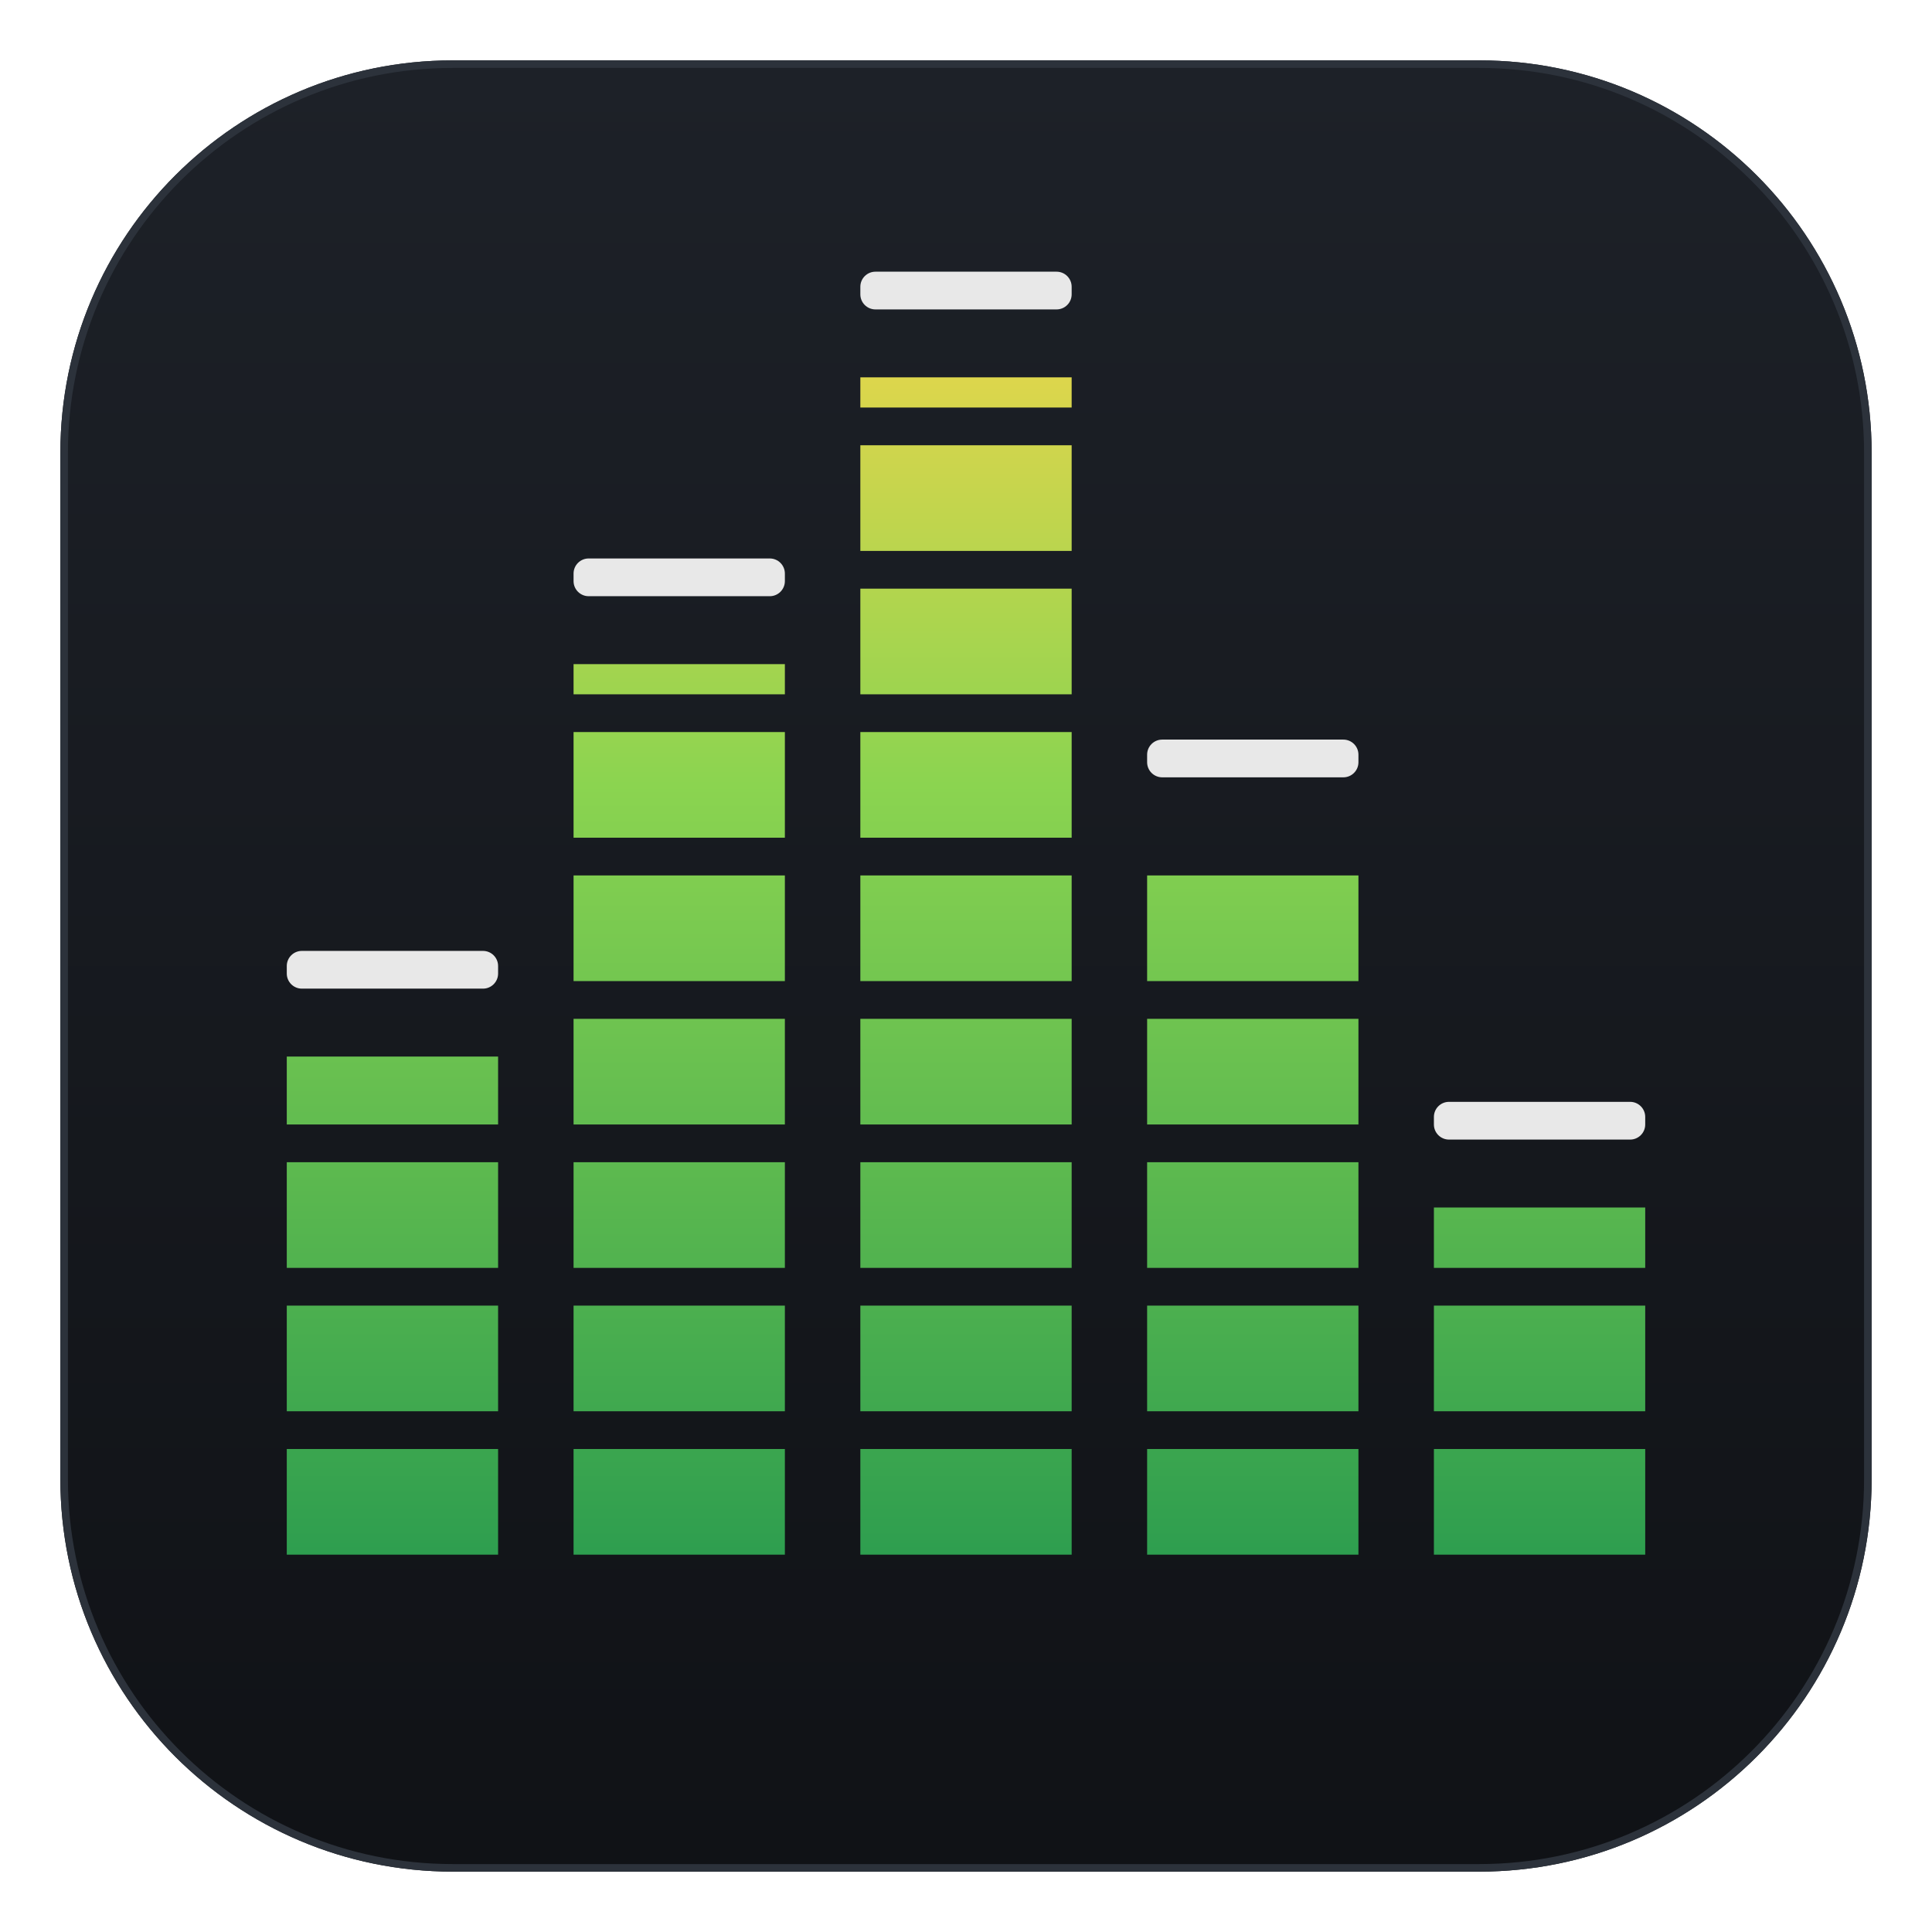
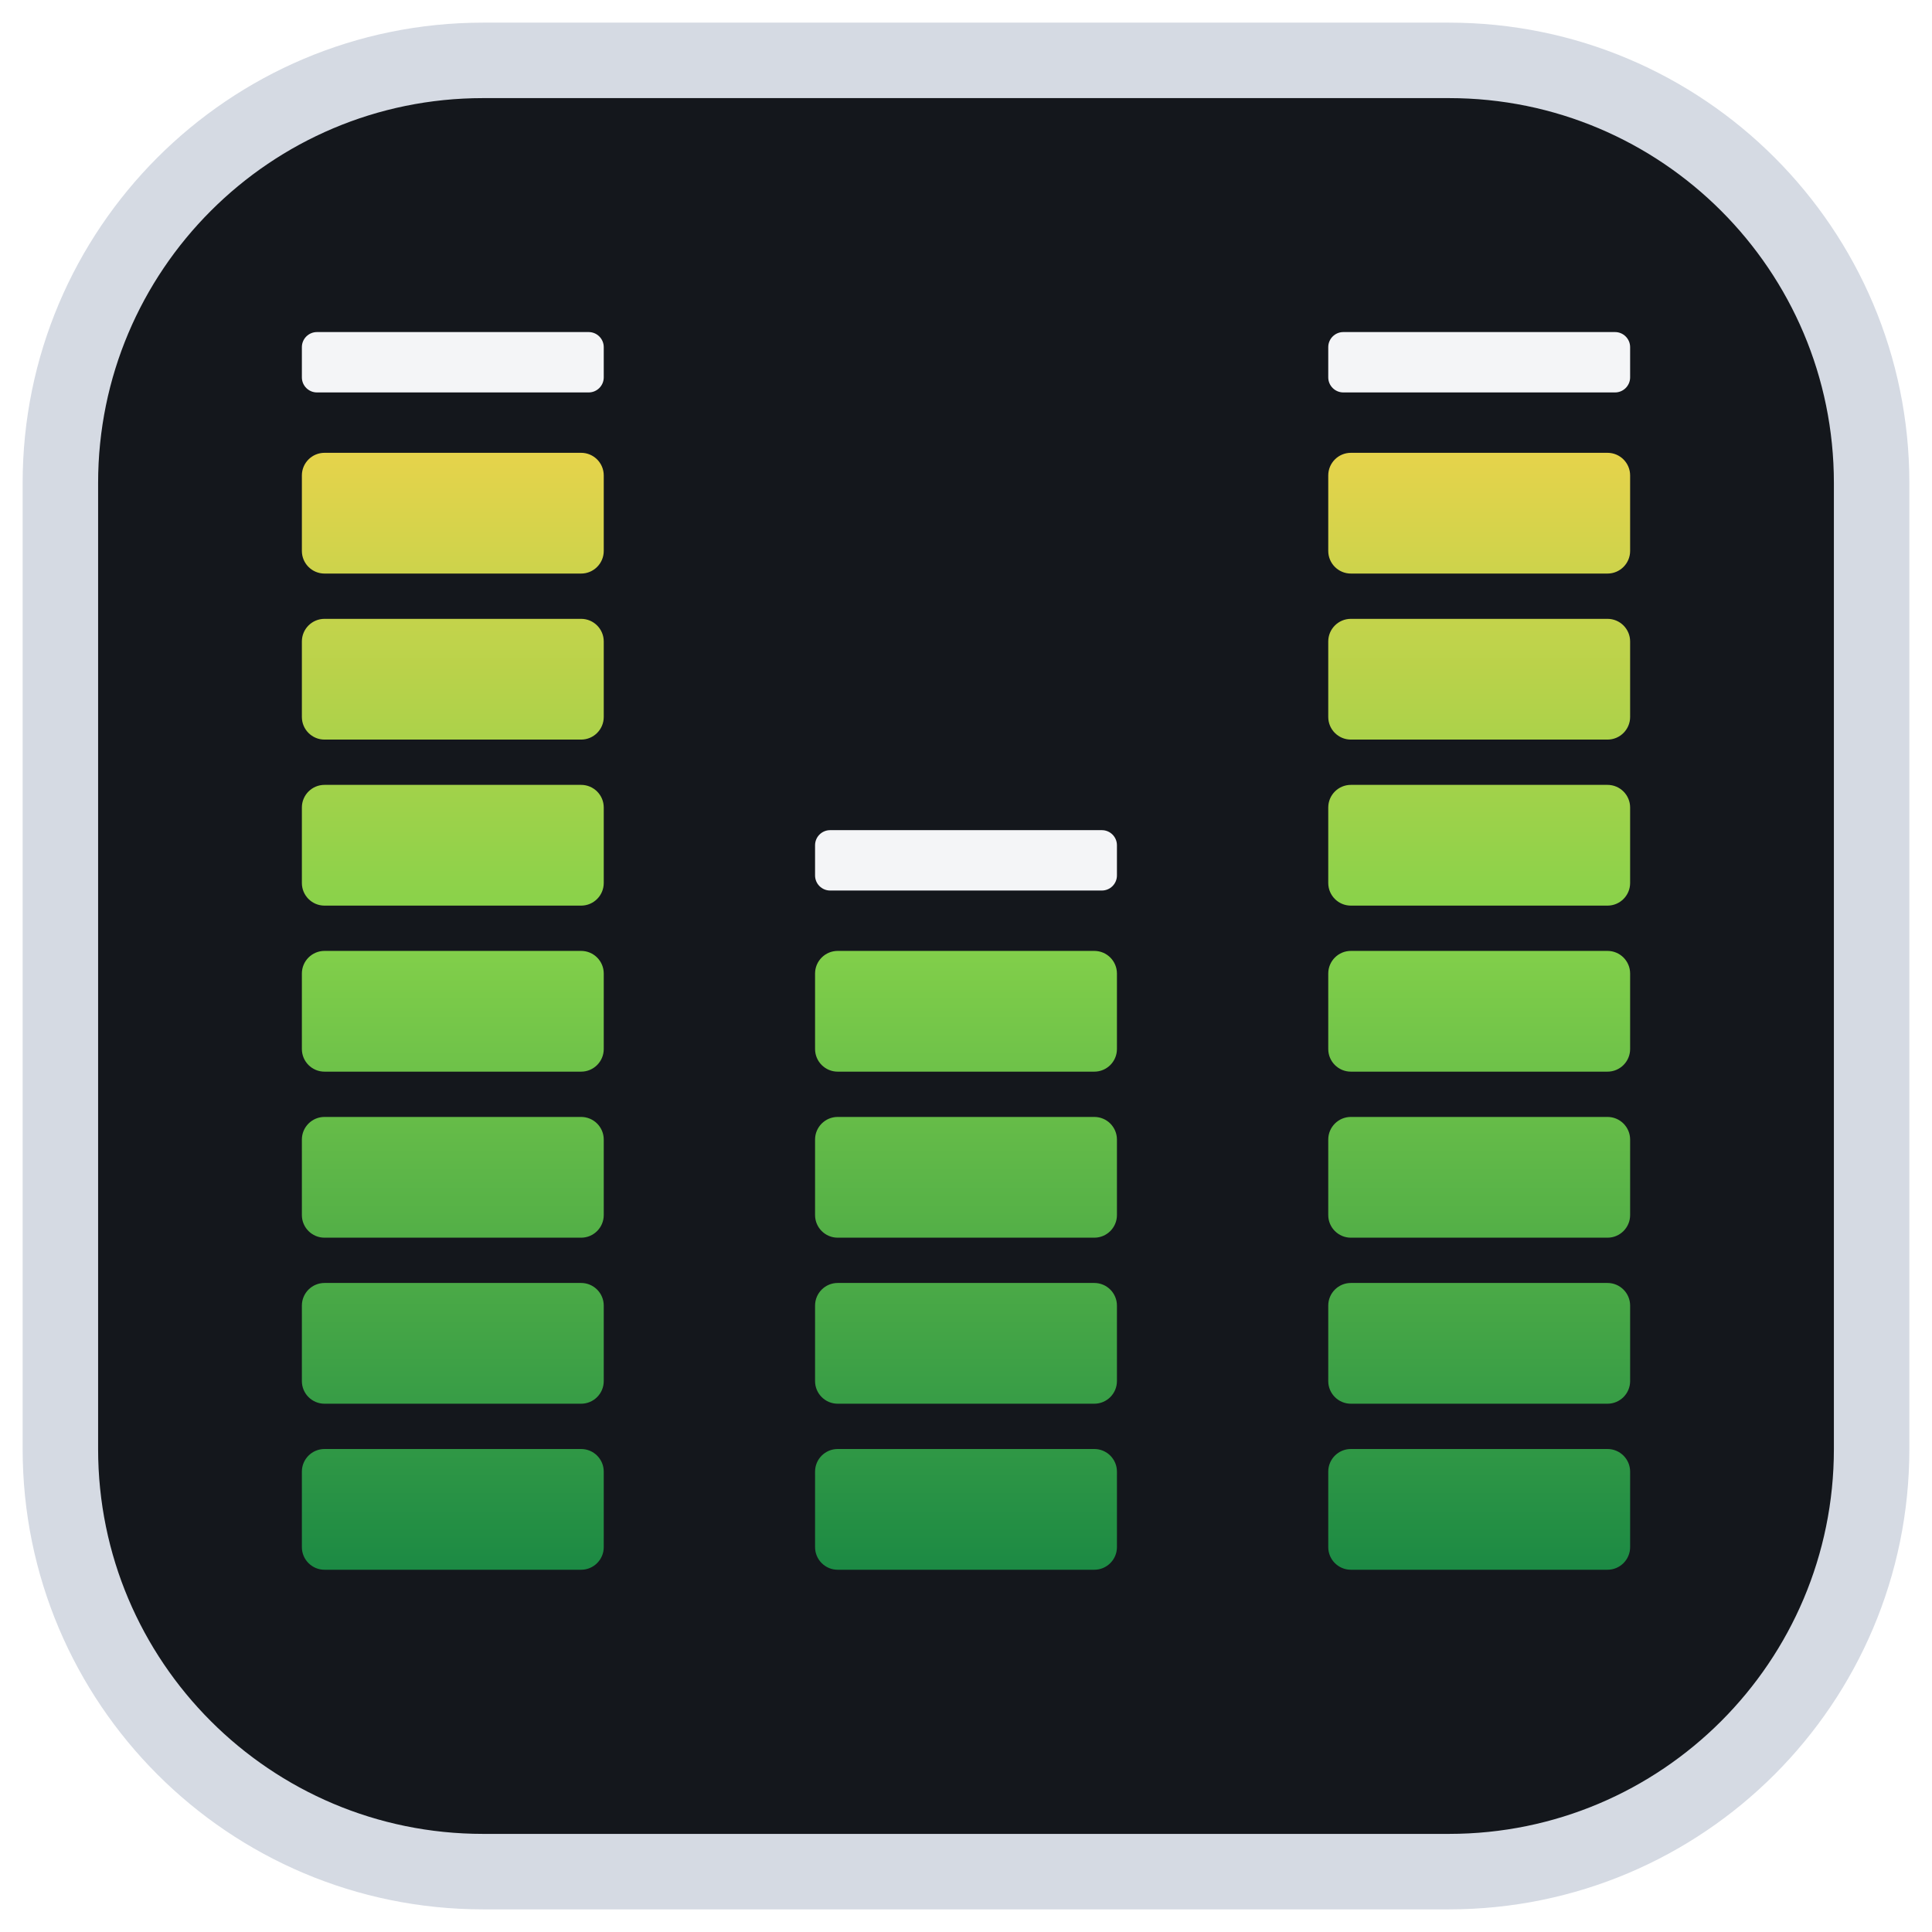
- <svg xmlns="http://www.w3.org/2000/svg" viewBox="0 0 256 256" width="256" height="256" role="img" aria-label="Mus-Eq logo: an equalizer with five segmented bars">
+ <svg xmlns="http://www.w3.org/2000/svg" viewBox="0 0 256 256" width="256" height="256" role="img" aria-label="Mus-Eq">
  <defs>
-     <linearGradient id="bar" gradientUnits="userSpaceOnUse" x1="0" y1="206" x2="0" y2="36">
-       <stop offset="0" stop-color="#2e9e4f" />
-       <stop offset="0.6" stop-color="#8bd450" />
-       <stop offset="1" stop-color="#f2d64b" />
-     </linearGradient>
-     <linearGradient id="bg" x1="0" y1="0" x2="0" y2="1">
-       <stop offset="0" stop-color="#1d2128" />
-       <stop offset="1" stop-color="#101216" />
+     <linearGradient id="led" gradientUnits="userSpaceOnUse" x1="0" y1="208" x2="0" y2="52">
+       <stop offset="0" stop-color="#1c8a44" />
+       <stop offset="0.55" stop-color="#86d24a" />
+       <stop offset="1" stop-color="#f2d34b" />
    </linearGradient>
  </defs>
-   <rect x="8" y="8" width="240" height="240" rx="52" fill="url(#bg)" />
-   <rect x="8.5" y="8.5" width="239" height="239" rx="51.5" fill="none" stroke="#2c323b" />
-   <g stroke="url(#bar)" stroke-width="28" stroke-dasharray="14 5" fill="none">
-     <line x1="52" y1="206" x2="52" y2="140" />
-     <line x1="90" y1="206" x2="90" y2="88" />
-     <line x1="128" y1="206" x2="128" y2="50" />
-     <line x1="166" y1="206" x2="166" y2="112" />
-     <line x1="204" y1="206" x2="204" y2="160" />
+   <rect x="8" y="8" width="240" height="240" rx="56" fill="#14171c" stroke="#d5dae3" stroke-width="10" />
+   <g fill="url(#led)">
+     <rect x="40" y="192" width="40" height="16" rx="3" />
+     <rect x="40" y="170" width="40" height="16" rx="3" />
+     <rect x="40" y="148" width="40" height="16" rx="3" />
+     <rect x="40" y="126" width="40" height="16" rx="3" />
+     <rect x="40" y="104" width="40" height="16" rx="3" />
+     <rect x="40" y="82" width="40" height="16" rx="3" />
+     <rect x="40" y="60" width="40" height="16" rx="3" />
+     <rect x="108" y="192" width="40" height="16" rx="3" />
+     <rect x="108" y="170" width="40" height="16" rx="3" />
+     <rect x="108" y="148" width="40" height="16" rx="3" />
+     <rect x="108" y="126" width="40" height="16" rx="3" />
+     <rect x="176" y="192" width="40" height="16" rx="3" />
+     <rect x="176" y="170" width="40" height="16" rx="3" />
+     <rect x="176" y="148" width="40" height="16" rx="3" />
+     <rect x="176" y="126" width="40" height="16" rx="3" />
+     <rect x="176" y="104" width="40" height="16" rx="3" />
+     <rect x="176" y="82" width="40" height="16" rx="3" />
+     <rect x="176" y="60" width="40" height="16" rx="3" />
  </g>
-   <g fill="#e8e8e8">
-     <rect x="38" y="126" width="28" height="5" rx="2" />
-     <rect x="76" y="74" width="28" height="5" rx="2" />
-     <rect x="114" y="36" width="28" height="5" rx="2" />
-     <rect x="152" y="98" width="28" height="5" rx="2" />
-     <rect x="190" y="146" width="28" height="5" rx="2" />
+   <g fill="#f4f5f7">
+     <rect x="40" y="44" width="40" height="8" rx="2" />
+     <rect x="108" y="110" width="40" height="8" rx="2" />
+     <rect x="176" y="44" width="40" height="8" rx="2" />
  </g>
</svg>
